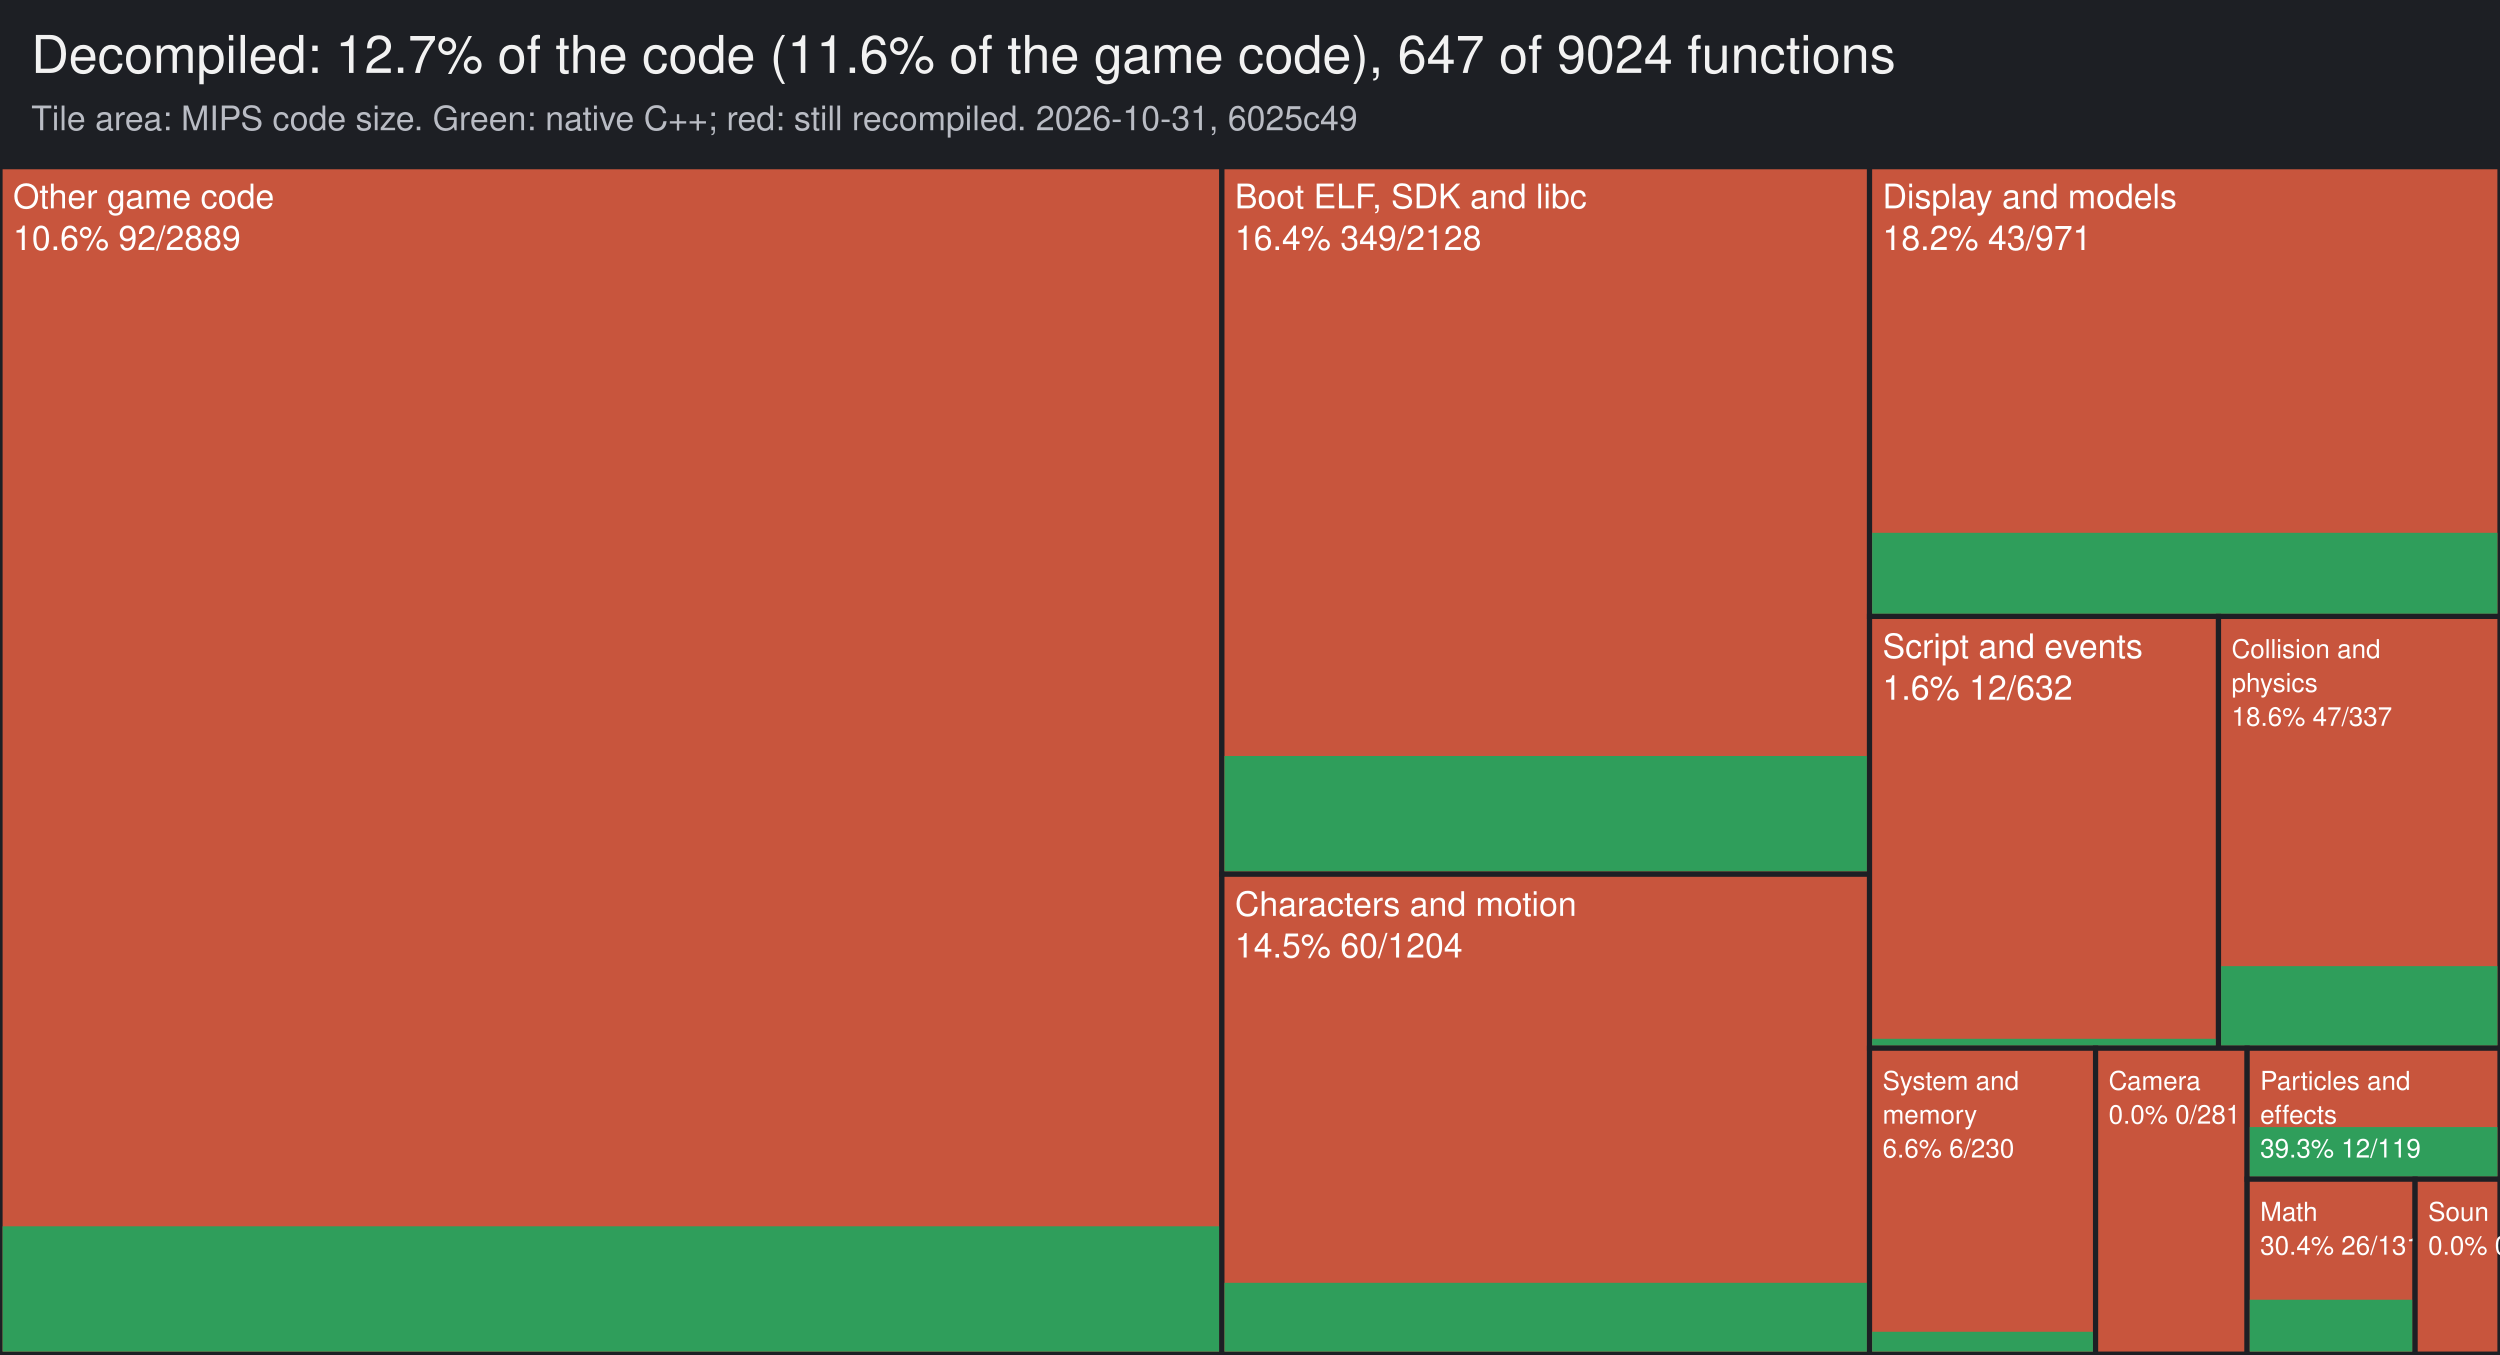
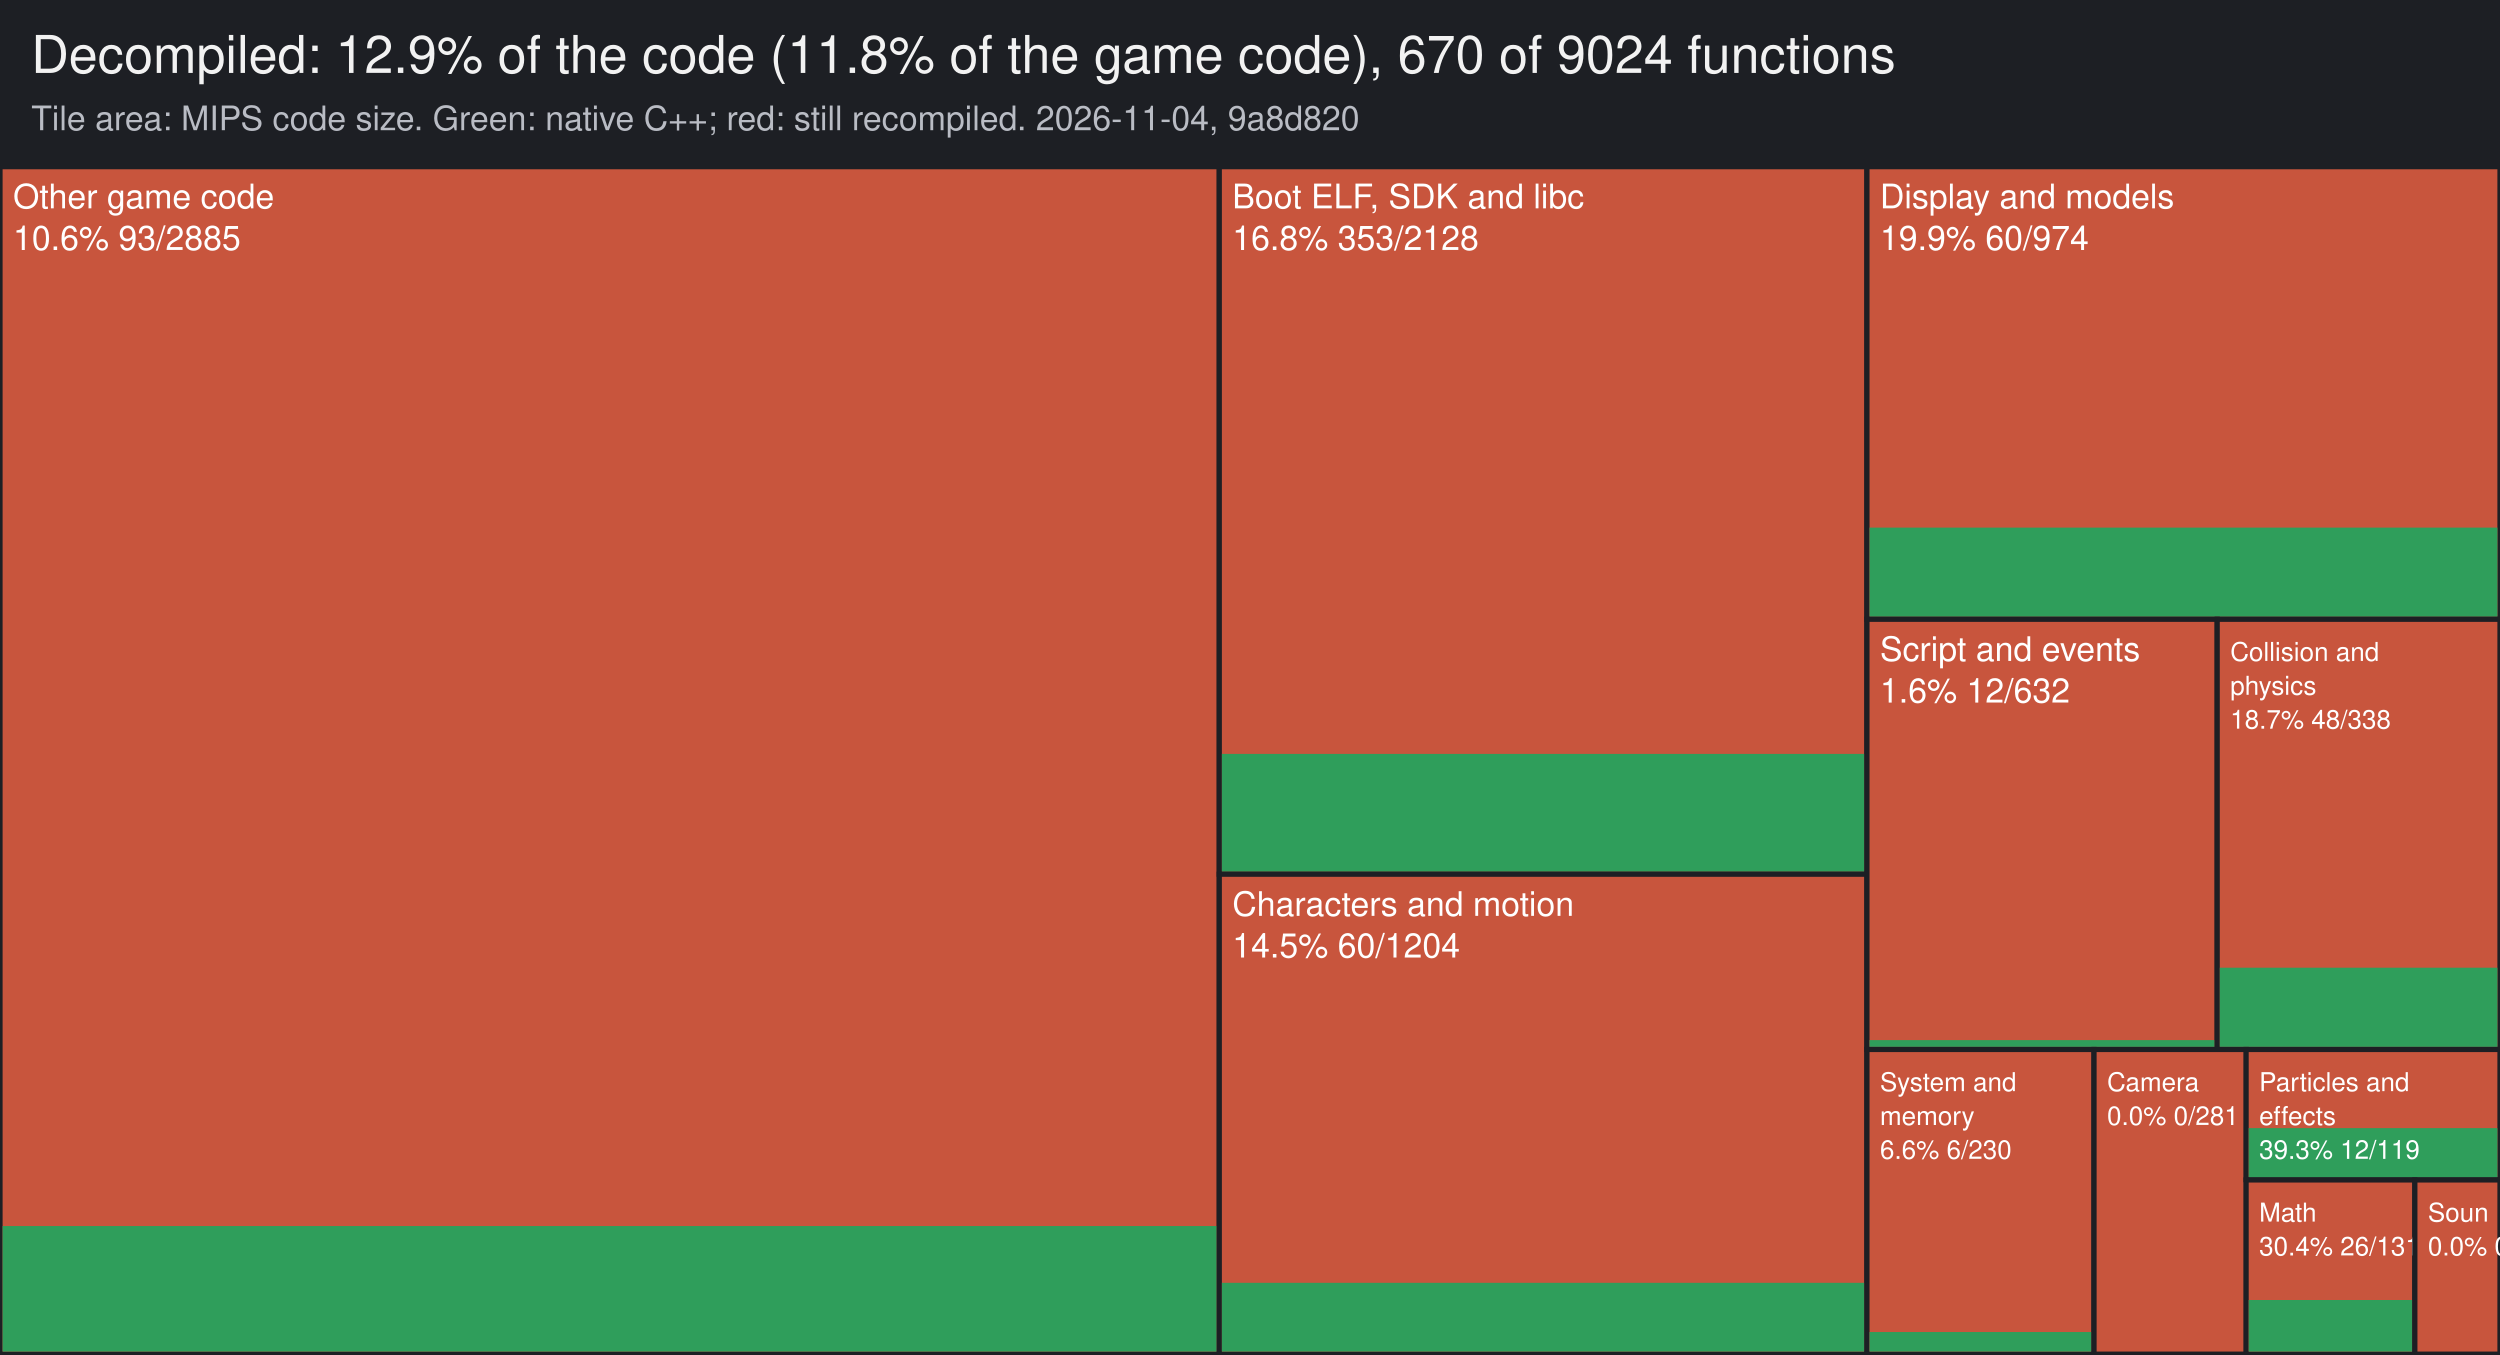
<svg xmlns="http://www.w3.org/2000/svg" width="960" height="520" font-family="Helvetica, Arial, sans-serif">
  <rect width="100%" height="100%" fill="#1d1f24" />
-   <text x="12" y="28" font-size="20" fill="#f2f2f2">Decompiled: 12.7% of the code (11.6% of the game code), 647 of 9024 functions</text>
-   <text x="12" y="50" font-size="13" fill="#b9bcc4">Tile area: MIPS code size. Green: native C++; red: still recompiled. 2026-10-31, 6025c49</text>
-   <rect x="0.0" y="64.0" width="469.2" height="456.0" fill="#c8553d" stroke="#1d1f24" stroke-width="2" />
-   <rect x="1.0" y="470.9" width="467.2" height="48.1" fill="#2f9e5b" />
+   <text x="12" y="28" font-size="20" fill="#f2f2f2">Decompiled: 12.9% of the code (11.8% of the game code), 670 of 9024 functions</text>
+   <text x="12" y="50" font-size="13" fill="#b9bcc4">Tile area: MIPS code size. Green: native C++; red: still recompiled. 2026-11-04, 9a8d820</text>
+   <rect x="0.0" y="64.0" width="468.2" height="456.0" fill="#c8553d" stroke="#1d1f24" stroke-width="2" />
+   <rect x="1.0" y="470.8" width="466.2" height="48.2" fill="#2f9e5b" />
  <text x="5.0" y="80.0" font-size="13" fill="#ffffff">Other game code</text>
-   <text x="5.0" y="96.0" font-size="13" fill="#ffffff">10.6%  92/2889</text>
-   <rect x="469.2" y="64.0" width="248.7" height="271.7" fill="#c8553d" stroke="#1d1f24" stroke-width="2" />
-   <rect x="470.2" y="290.3" width="246.7" height="44.3" fill="#2f9e5b" />
-   <text x="474.2" y="80.0" font-size="13" fill="#ffffff">Boot ELF, SDK and libc</text>
-   <text x="474.2" y="96.0" font-size="13" fill="#ffffff">16.4%  349/2128</text>
-   <rect x="469.2" y="335.7" width="248.7" height="184.3" fill="#c8553d" stroke="#1d1f24" stroke-width="2" />
-   <rect x="470.2" y="492.6" width="246.7" height="26.4" fill="#2f9e5b" />
-   <text x="474.2" y="351.7" font-size="13" fill="#ffffff">Characters and motion</text>
-   <text x="474.2" y="367.7" font-size="13" fill="#ffffff">14.5%  60/1204</text>
-   <rect x="717.9" y="64.0" width="242.1" height="172.7" fill="#c8553d" stroke="#1d1f24" stroke-width="2" />
-   <rect x="718.9" y="204.6" width="240.1" height="31.1" fill="#2f9e5b" />
-   <text x="722.9" y="80.0" font-size="13" fill="#ffffff">Display and models</text>
-   <text x="722.9" y="96.0" font-size="13" fill="#ffffff">18.2%  43/971</text>
-   <rect x="717.9" y="236.7" width="134.0" height="165.8" fill="#c8553d" stroke="#1d1f24" stroke-width="2" />
-   <rect x="718.9" y="398.9" width="132.0" height="2.6" fill="#2f9e5b" />
-   <text x="722.9" y="252.7" font-size="13" fill="#ffffff">Script and events</text>
-   <text x="722.9" y="268.7" font-size="13" fill="#ffffff">1.6%  12/632</text>
-   <rect x="851.9" y="236.7" width="108.1" height="165.8" fill="#c8553d" stroke="#1d1f24" stroke-width="2" />
-   <rect x="852.9" y="371.0" width="106.1" height="30.5" fill="#2f9e5b" />
-   <text x="856.9" y="252.7" font-size="10" fill="#ffffff">Collision and</text>
-   <text x="856.9" y="265.7" font-size="10" fill="#ffffff">physics</text>
-   <text x="856.9" y="278.7" font-size="10" fill="#ffffff">18.6%  47/337</text>
-   <rect x="717.9" y="402.5" width="86.8" height="117.5" fill="#c8553d" stroke="#1d1f24" stroke-width="2" />
-   <rect x="718.9" y="511.4" width="84.8" height="7.6" fill="#2f9e5b" />
-   <text x="722.9" y="418.5" font-size="10" fill="#ffffff">System and</text>
-   <text x="722.9" y="431.5" font-size="10" fill="#ffffff">memory</text>
-   <text x="722.9" y="444.5" font-size="10" fill="#ffffff">6.6%  6/230</text>
-   <rect x="804.7" y="402.5" width="58.2" height="117.5" fill="#c8553d" stroke="#1d1f24" stroke-width="2" />
-   <rect x="805.7" y="519.0" width="56.2" height="0.0" fill="#2f9e5b" />
-   <text x="809.7" y="418.5" font-size="10" fill="#ffffff">Camera</text>
-   <text x="809.7" y="431.5" font-size="10" fill="#ffffff">0.0%  0/281</text>
-   <rect x="862.9" y="402.5" width="97.1" height="50.3" fill="#c8553d" stroke="#1d1f24" stroke-width="2" />
-   <rect x="863.9" y="432.8" width="95.1" height="19.0" fill="#2f9e5b" />
-   <text x="867.9" y="418.5" font-size="10" fill="#ffffff">Particles and</text>
-   <text x="867.9" y="431.5" font-size="10" fill="#ffffff">effects</text>
-   <text x="867.9" y="444.5" font-size="10" fill="#ffffff">39.3%  12/119</text>
-   <rect x="862.9" y="452.8" width="64.5" height="67.2" fill="#c8553d" stroke="#1d1f24" stroke-width="2" />
-   <rect x="863.9" y="499.1" width="62.5" height="19.9" fill="#2f9e5b" />
-   <text x="867.9" y="468.8" font-size="10" fill="#ffffff">Math</text>
-   <text x="867.9" y="481.8" font-size="10" fill="#ffffff">30.4%  26/131</text>
-   <rect x="927.4" y="452.8" width="32.6" height="67.2" fill="#c8553d" stroke="#1d1f24" stroke-width="2" />
-   <rect x="928.4" y="519.0" width="30.6" height="0.0" fill="#2f9e5b" />
-   <text x="932.4" y="468.8" font-size="10" fill="#ffffff">Soun</text>
-   <text x="932.4" y="481.8" font-size="10" fill="#ffffff">0.0%  0/102</text>
+   <text x="5.0" y="96.0" font-size="13" fill="#ffffff">10.6%  93/2885</text>
+   <rect x="468.2" y="64.0" width="248.7" height="271.7" fill="#c8553d" stroke="#1d1f24" stroke-width="2" />
+   <rect x="469.2" y="289.5" width="246.7" height="45.2" fill="#2f9e5b" />
+   <text x="473.2" y="80.0" font-size="13" fill="#ffffff">Boot ELF, SDK and libc</text>
+   <text x="473.2" y="96.0" font-size="13" fill="#ffffff">16.8%  353/2128</text>
+   <rect x="468.2" y="335.7" width="248.7" height="184.3" fill="#c8553d" stroke="#1d1f24" stroke-width="2" />
+   <rect x="469.2" y="492.6" width="246.7" height="26.4" fill="#2f9e5b" />
+   <text x="473.2" y="351.7" font-size="13" fill="#ffffff">Characters and motion</text>
+   <text x="473.2" y="367.7" font-size="13" fill="#ffffff">14.5%  60/1204</text>
+   <rect x="716.9" y="64.0" width="243.1" height="173.8" fill="#c8553d" stroke="#1d1f24" stroke-width="2" />
+   <rect x="717.9" y="202.6" width="241.1" height="34.2" fill="#2f9e5b" />
+   <text x="721.9" y="80.0" font-size="13" fill="#ffffff">Display and models</text>
+   <text x="721.9" y="96.0" font-size="13" fill="#ffffff">19.9%  60/974</text>
+   <rect x="716.9" y="237.8" width="134.5" height="165.2" fill="#c8553d" stroke="#1d1f24" stroke-width="2" />
+   <rect x="717.9" y="399.4" width="132.5" height="2.6" fill="#2f9e5b" />
+   <text x="721.9" y="253.8" font-size="13" fill="#ffffff">Script and events</text>
+   <text x="721.9" y="269.8" font-size="13" fill="#ffffff">1.6%  12/632</text>
+   <rect x="851.4" y="237.8" width="108.6" height="165.2" fill="#c8553d" stroke="#1d1f24" stroke-width="2" />
+   <rect x="852.4" y="371.6" width="106.6" height="30.4" fill="#2f9e5b" />
+   <text x="856.4" y="253.8" font-size="10" fill="#ffffff">Collision and</text>
+   <text x="856.4" y="266.8" font-size="10" fill="#ffffff">physics</text>
+   <text x="856.4" y="279.8" font-size="10" fill="#ffffff">18.7%  48/338</text>
+   <rect x="716.9" y="403.0" width="87.2" height="117.0" fill="#c8553d" stroke="#1d1f24" stroke-width="2" />
+   <rect x="717.9" y="511.5" width="85.2" height="7.5" fill="#2f9e5b" />
+   <text x="721.9" y="419.0" font-size="10" fill="#ffffff">System and</text>
+   <text x="721.9" y="432.0" font-size="10" fill="#ffffff">memory</text>
+   <text x="721.9" y="445.0" font-size="10" fill="#ffffff">6.6%  6/230</text>
+   <rect x="804.1" y="403.0" width="58.5" height="117.0" fill="#c8553d" stroke="#1d1f24" stroke-width="2" />
+   <rect x="805.1" y="519.0" width="56.5" height="0.0" fill="#2f9e5b" />
+   <text x="809.1" y="419.0" font-size="10" fill="#ffffff">Camera</text>
+   <text x="809.1" y="432.0" font-size="10" fill="#ffffff">0.0%  0/281</text>
+   <rect x="862.5" y="403.0" width="97.5" height="50.0" fill="#c8553d" stroke="#1d1f24" stroke-width="2" />
+   <rect x="863.5" y="433.2" width="95.5" height="18.9" fill="#2f9e5b" />
+   <text x="867.5" y="419.0" font-size="10" fill="#ffffff">Particles and</text>
+   <text x="867.5" y="432.0" font-size="10" fill="#ffffff">effects</text>
+   <text x="867.5" y="445.0" font-size="10" fill="#ffffff">39.3%  12/119</text>
+   <rect x="862.5" y="453.1" width="64.8" height="66.9" fill="#c8553d" stroke="#1d1f24" stroke-width="2" />
+   <rect x="863.5" y="499.2" width="62.8" height="19.8" fill="#2f9e5b" />
+   <text x="867.5" y="469.1" font-size="10" fill="#ffffff">Math</text>
+   <text x="867.5" y="482.1" font-size="10" fill="#ffffff">30.4%  26/131</text>
+   <rect x="927.3" y="453.1" width="32.7" height="66.9" fill="#c8553d" stroke="#1d1f24" stroke-width="2" />
+   <rect x="928.3" y="519.0" width="30.7" height="0.0" fill="#2f9e5b" />
+   <text x="932.3" y="469.1" font-size="10" fill="#ffffff">Soun</text>
+   <text x="932.3" y="482.1" font-size="10" fill="#ffffff">0.0%  0/102</text>
</svg>
